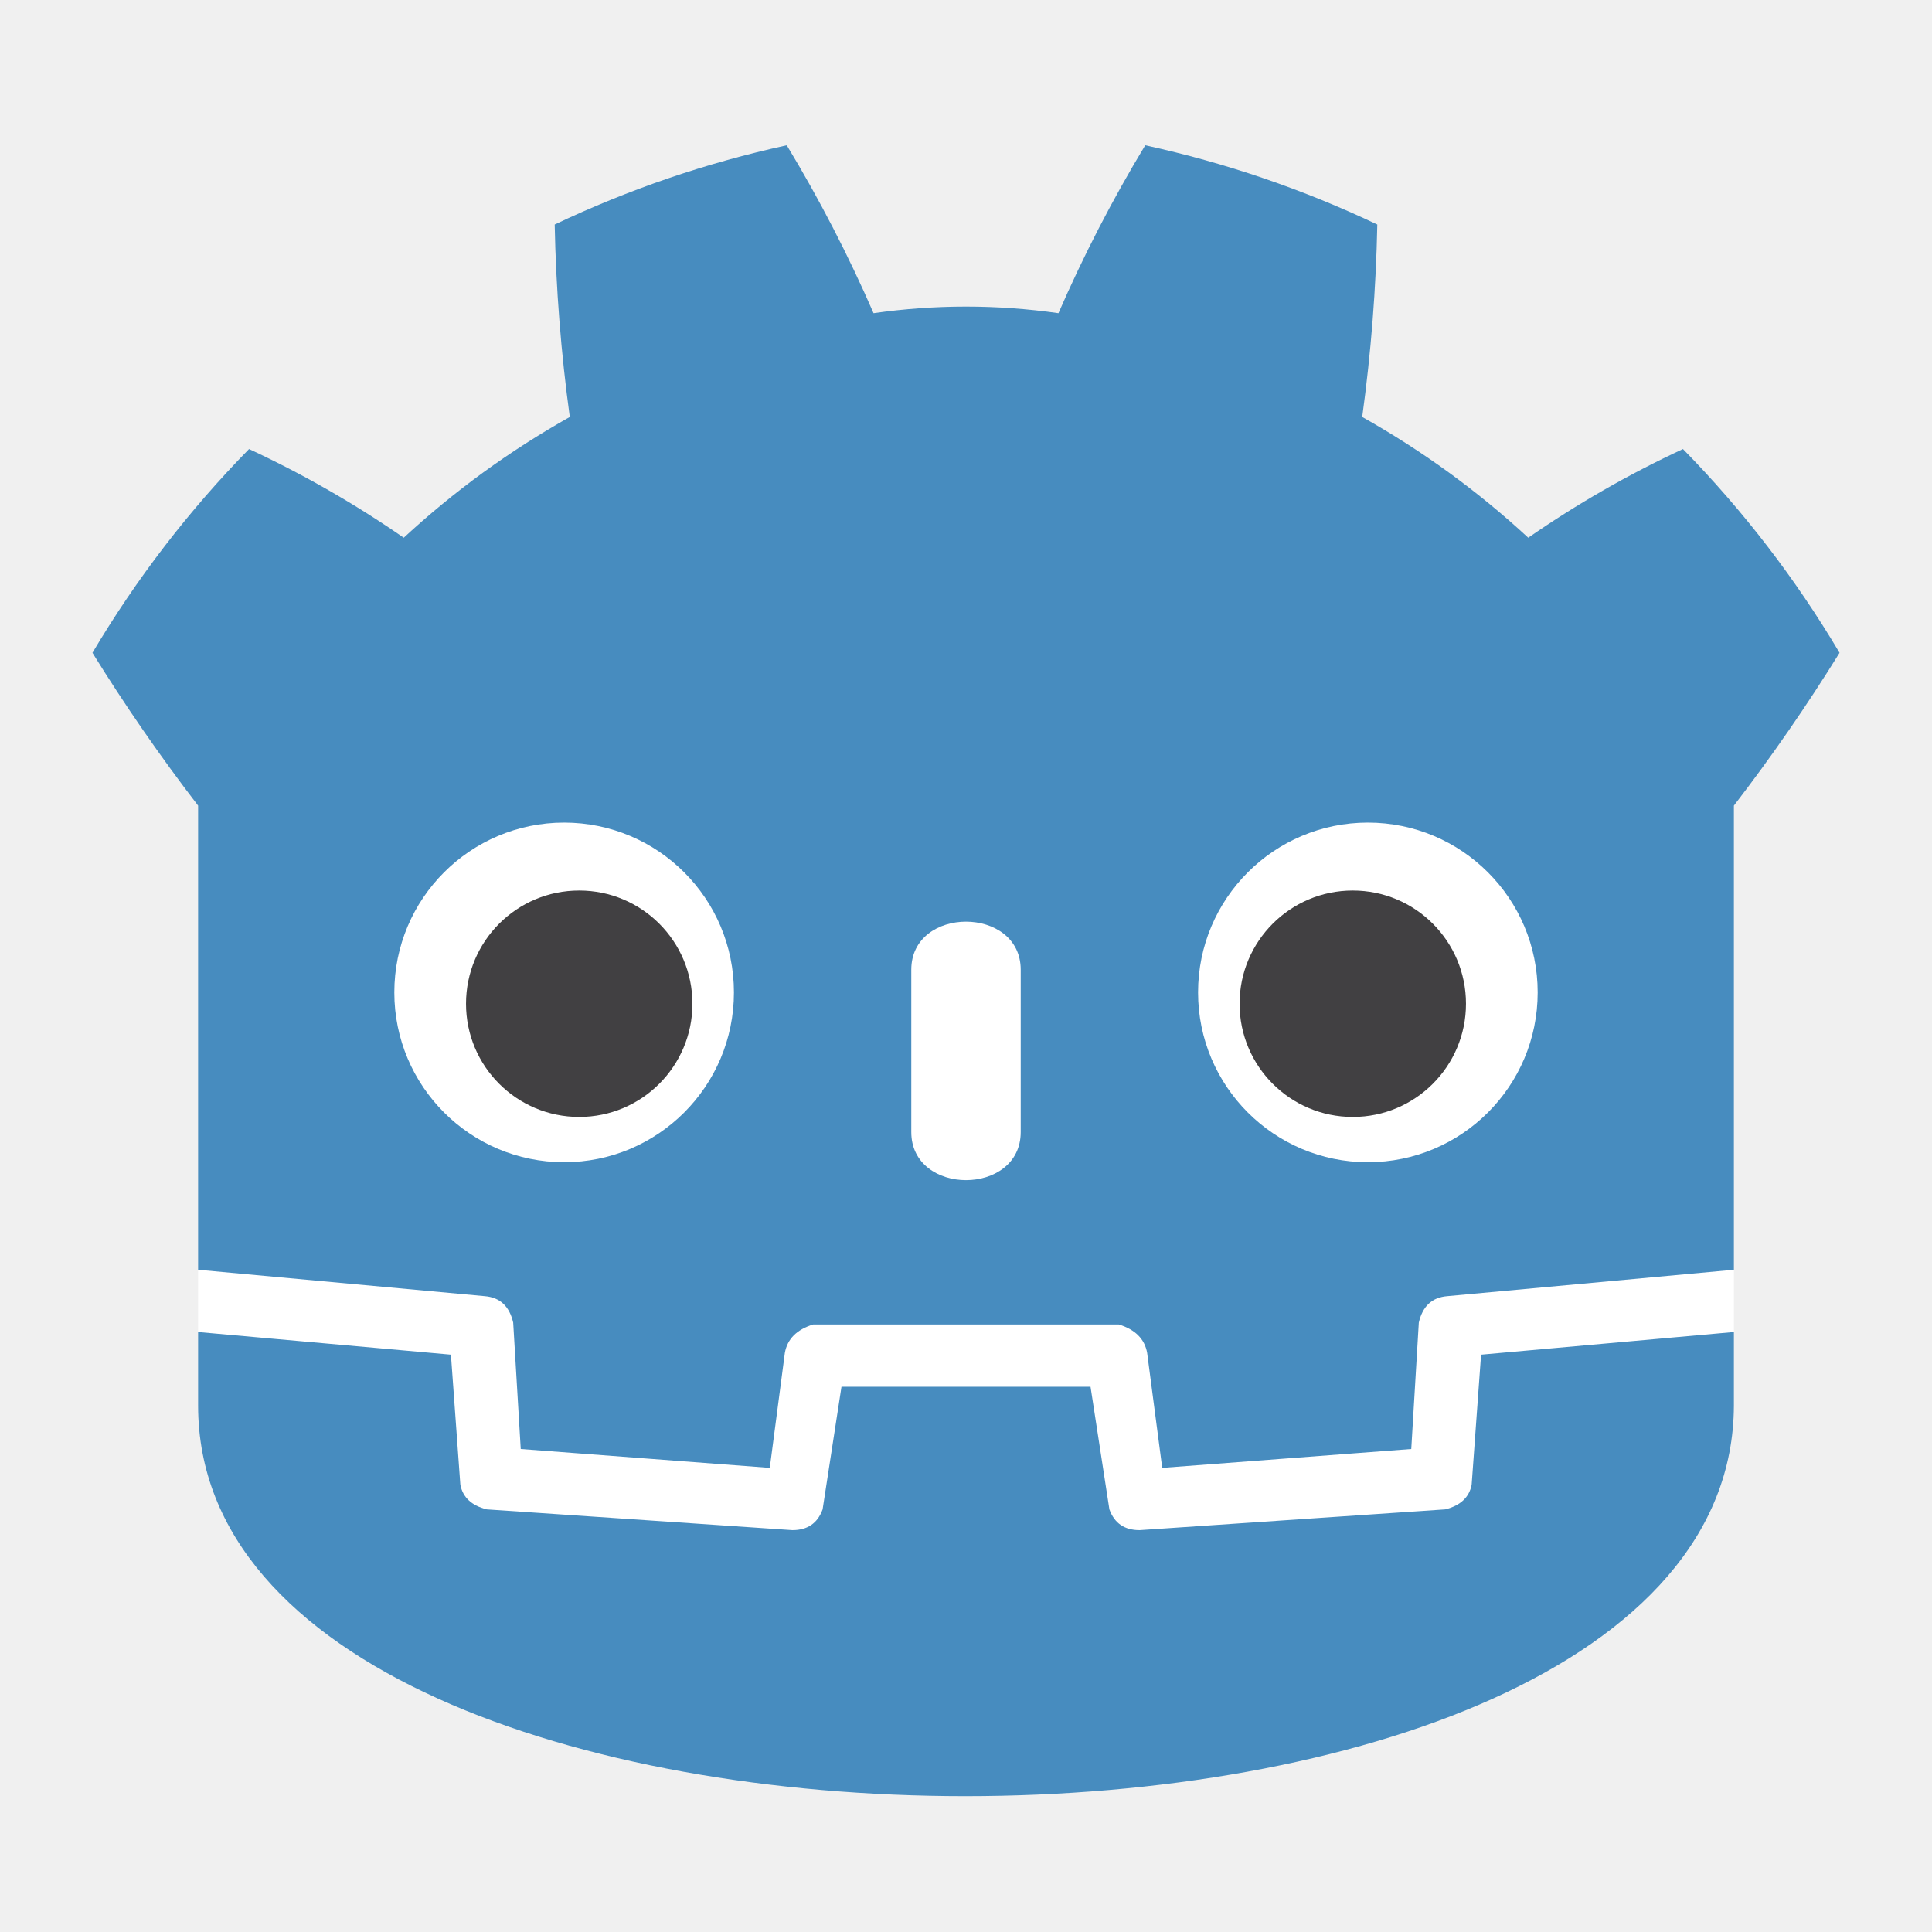
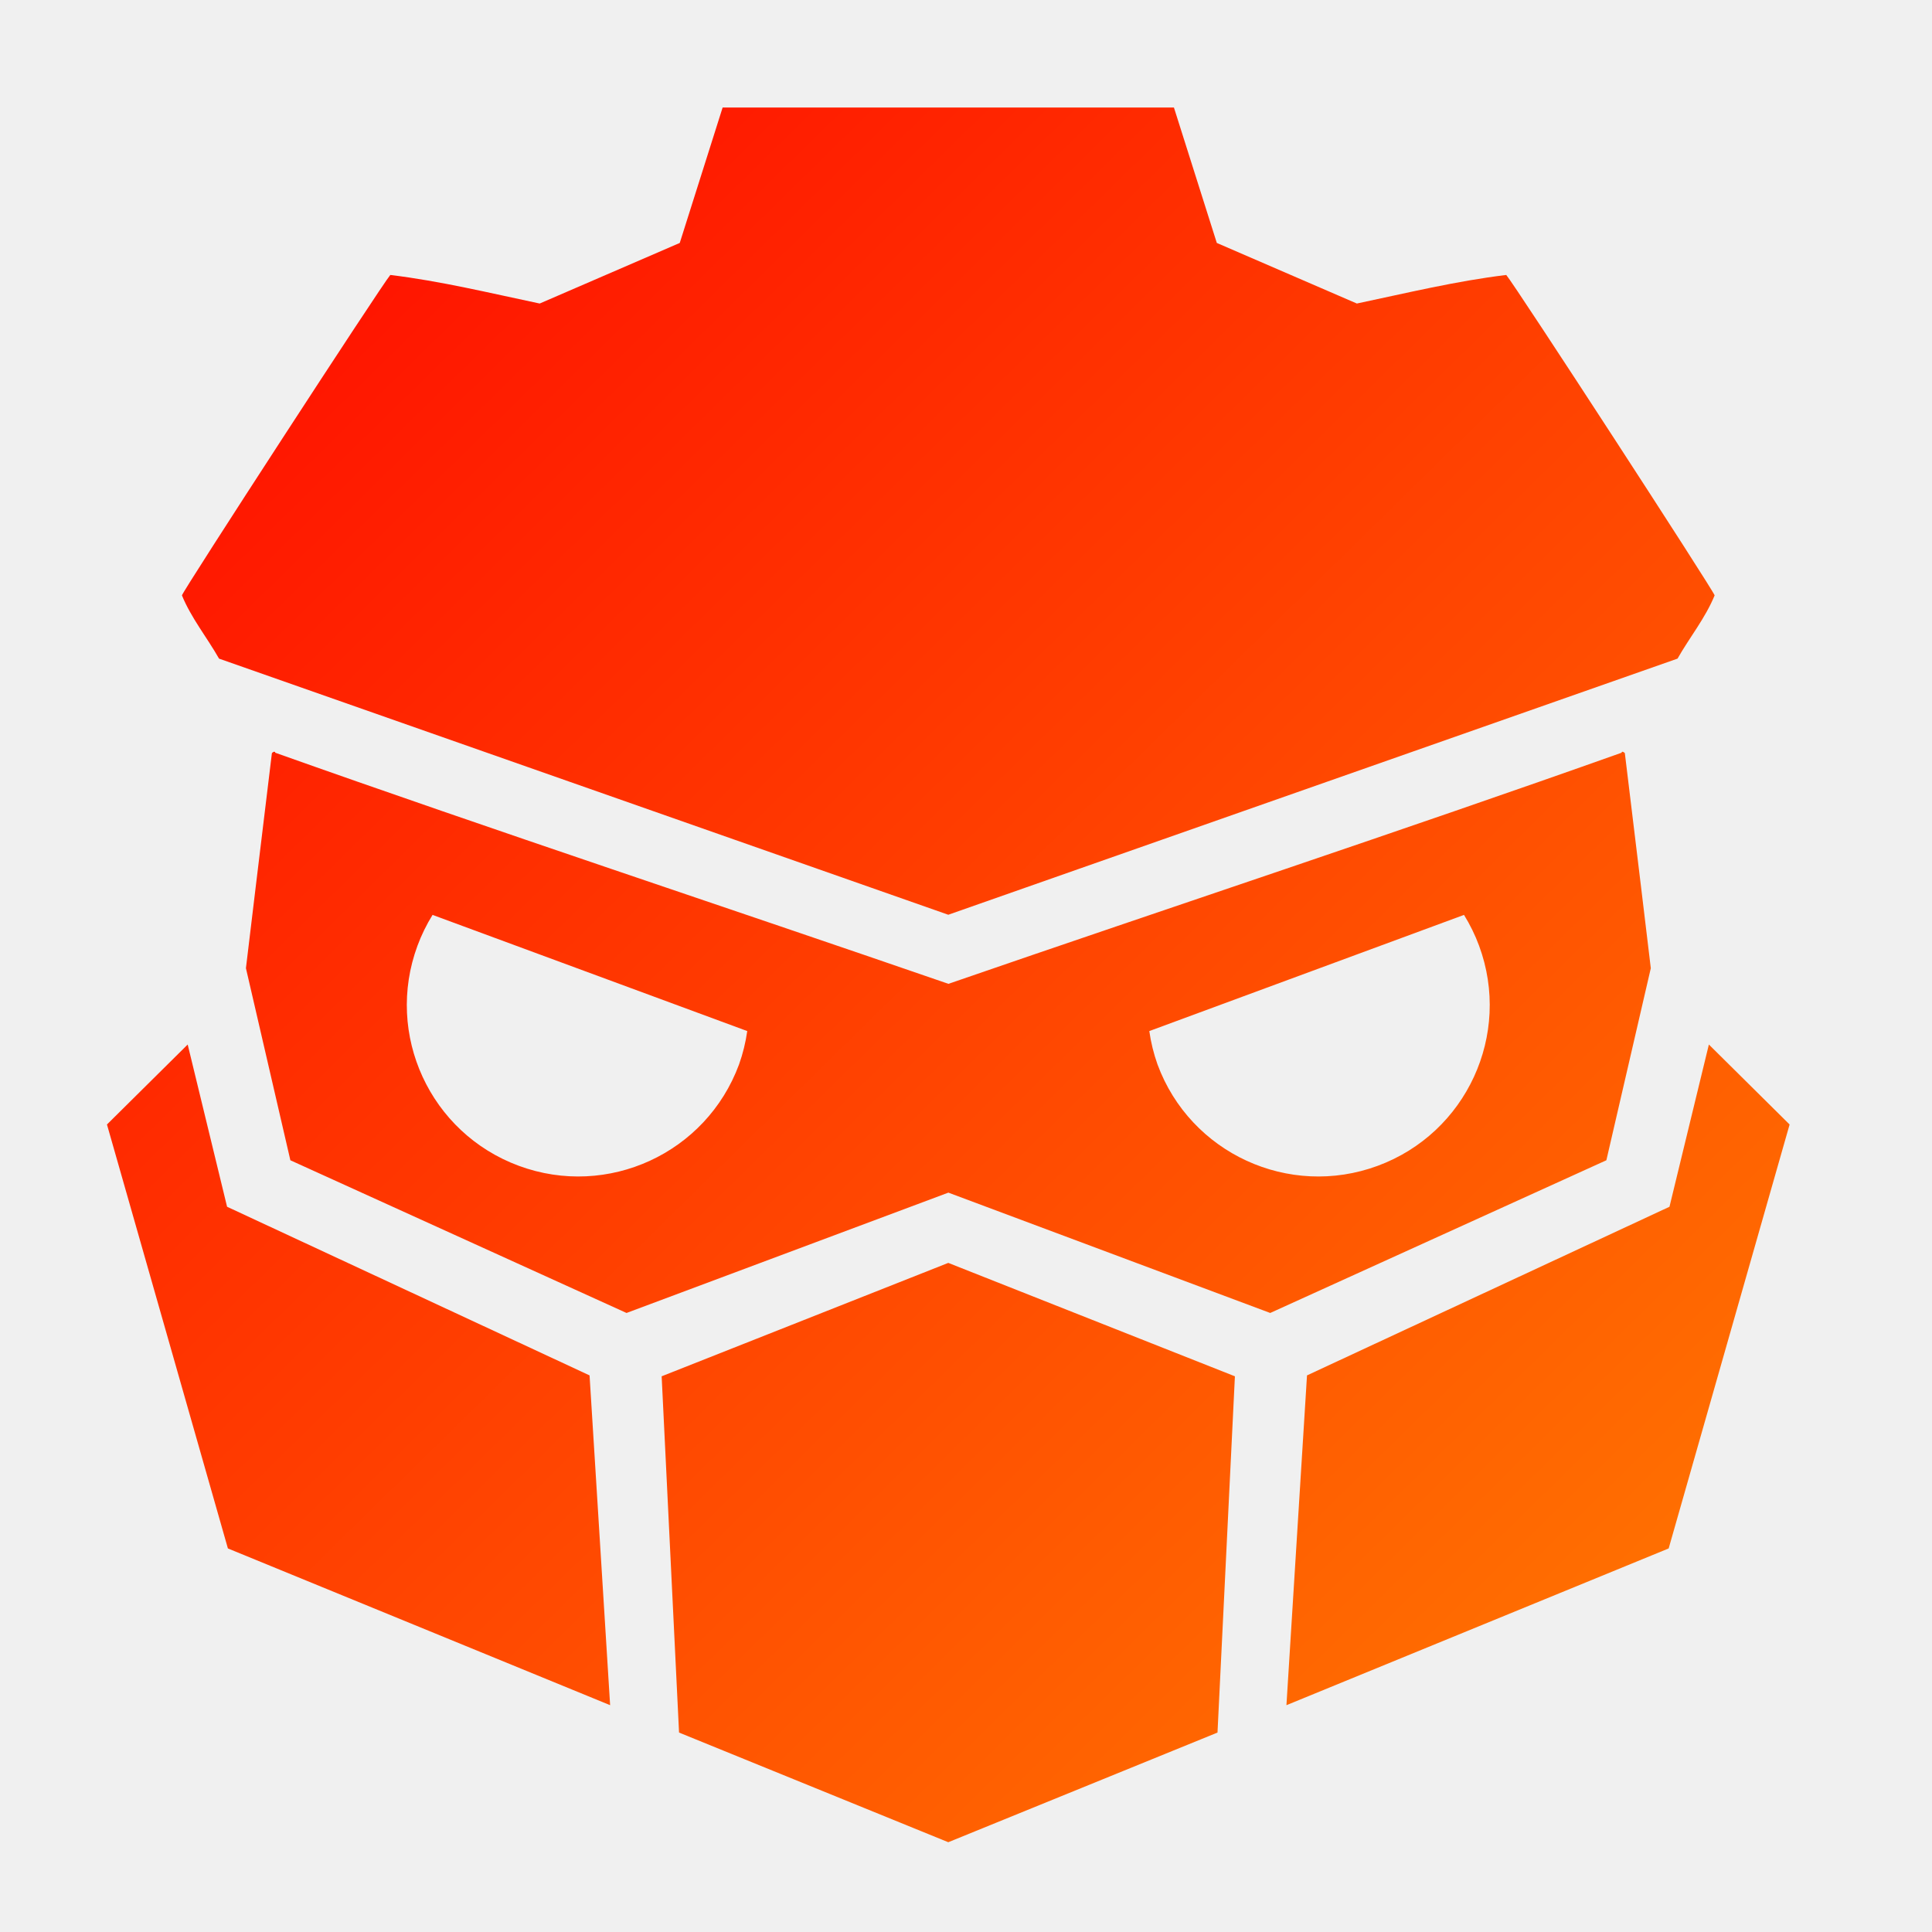
- <svg xmlns="http://www.w3.org/2000/svg" width="1024" height="1024">
-   <g fill="#fff">
-     <path d="M105 673v33q407 354 814 0v-33z" />
-     <path fill="#478cbf" d="m105 673 152 14q12 1 15 14l4 67 132 10 8-61q2-11 15-15h162q13 4 15 15l8 61 132-10 4-67q3-13 15-14l152-14V427q30-39 56-81-35-59-83-108-43 20-82 47-40-37-88-64 7-51 8-102-59-28-123-42-26 43-46 89-49-7-98 0-20-46-46-89-64 14-123 42 1 51 8 102-48 27-88 64-39-27-82-47-48 49-83 108 26 42 56 81zm0 33v39c0 276 813 276 814 0v-39l-134 12-5 69q-2 10-14 13l-162 11q-12 0-16-11l-10-65H446l-10 65q-4 11-16 11l-162-11q-12-3-14-13l-5-69z" />
-     <path d="M483 600c0 34 58 34 58 0v-86c0-34-58-34-58 0z" />
-     <circle cx="725" cy="526" r="90" />
-     <circle cx="299" cy="526" r="90" />
-   </g>
-   <g fill="#414042">
-     <circle cx="307" cy="532" r="60" />
-     <circle cx="717" cy="532" r="60" />
-   </g>
+ <svg xmlns="http://www.w3.org/2000/svg" xmlns:xlink="http://www.w3.org/1999/xlink" width="1024" height="1024" version="1.1" id="svg6">
+   <defs id="defs6">
+     <linearGradient xlink:href="#linearGradient51" id="linearGradient14" gradientUnits="userSpaceOnUse" gradientTransform="matrix(10.02575,0,0,10.02303,-4389.805,-5159.277)" x1="455.851" y1="527.88" x2="524.112" y2="597.427" />
+     <linearGradient id="linearGradient51">
+       <stop style="stop-color:#ff1300;stop-opacity:1" offset="0" id="stop51" />
+       <stop style="stop-color:#ff6e01;stop-opacity:1" offset="1" id="stop52" />
+     </linearGradient>
+   </defs>
+   <path id="path2-4" style="font-variation-settings:normal;vector-effect:none;fill:url(#linearGradient14);fill-opacity:1;stroke-width:1.279;stroke-linecap:butt;stroke-linejoin:miter;stroke-miterlimit:4;stroke-dasharray:none;stroke-dashoffset:0;stroke-opacity:1;-inkscape-stroke:none;stop-color:#000000" d="m 383.003,57 -22.718,71.768 c -24.746,10.701 -49.487,21.4 -74.233,32.109 -26.252,-5.529 -52.576,-11.932 -79.182,-15.14 -4.208,4.726 -110.465,168.142 -110.437,169.831 4.897,11.988 13.303,22.299 19.663,33.517 l 386.516,135.754 386.511,-135.754 c 6.36,-11.218 14.771,-21.529 19.663,-33.517 0,-1.689 -106.233,-165.105 -110.441,-169.831 -26.606,3.211 -52.925,9.611 -79.178,15.14 -24.741,-10.708 -49.492,-21.408 -74.233,-32.109 L 622.209,57 Z M 145.537,398.458 c -0.478,-0.174 -1.434,0.563 -1.434,0.806 -4.638,37.957 -13.753,113.896 -13.753,113.896 l 23.551,101.804 178.171,80.939 170.582,-63.785 170.587,63.785 178.171,-80.939 23.55,-101.804 c 0,0 -9.095,-75.939 -13.752,-113.896 0,-0.313 -1.721,-1.494 -1.721,-0.313 -116.634,41.458 -238.303,81.607 -356.806,122.5 C 384.174,480.559 262.505,440.409 145.867,398.951 c 0,-0.278 0,-0.445 -0.478,-0.497 z m 83.73,86.458 166.79,61.571 a 90.839,90.815 0 0 1 -4.351,17.692 90.839,90.815 0 0 1 -116.686,53.736 90.839,90.815 0 0 1 -53.753,-116.653 90.839,90.815 0 0 1 7.995,-16.347 z m 546.683,0 a 90.839,90.815 0 0 1 7.995,16.347 90.839,90.815 0 0 1 -53.753,116.653 90.839,90.815 0 0 1 -116.686,-53.736 90.839,90.815 0 0 1 -4.351,-17.692 z M 99.478,553.62 56.695,596.005 120.795,820.707 323.378,903.783 312.48,728.985 120.355,639.605 Z m 806.261,0 -20.878,85.985 -192.12,89.381 -10.903,174.797 202.587,-83.076 64.101,-224.701 z m -403.128,115.739 -151.919,60.108 9.219,188.827 142.695,58.12 142.695,-58.12 9.224,-188.827 z" />
</svg>
